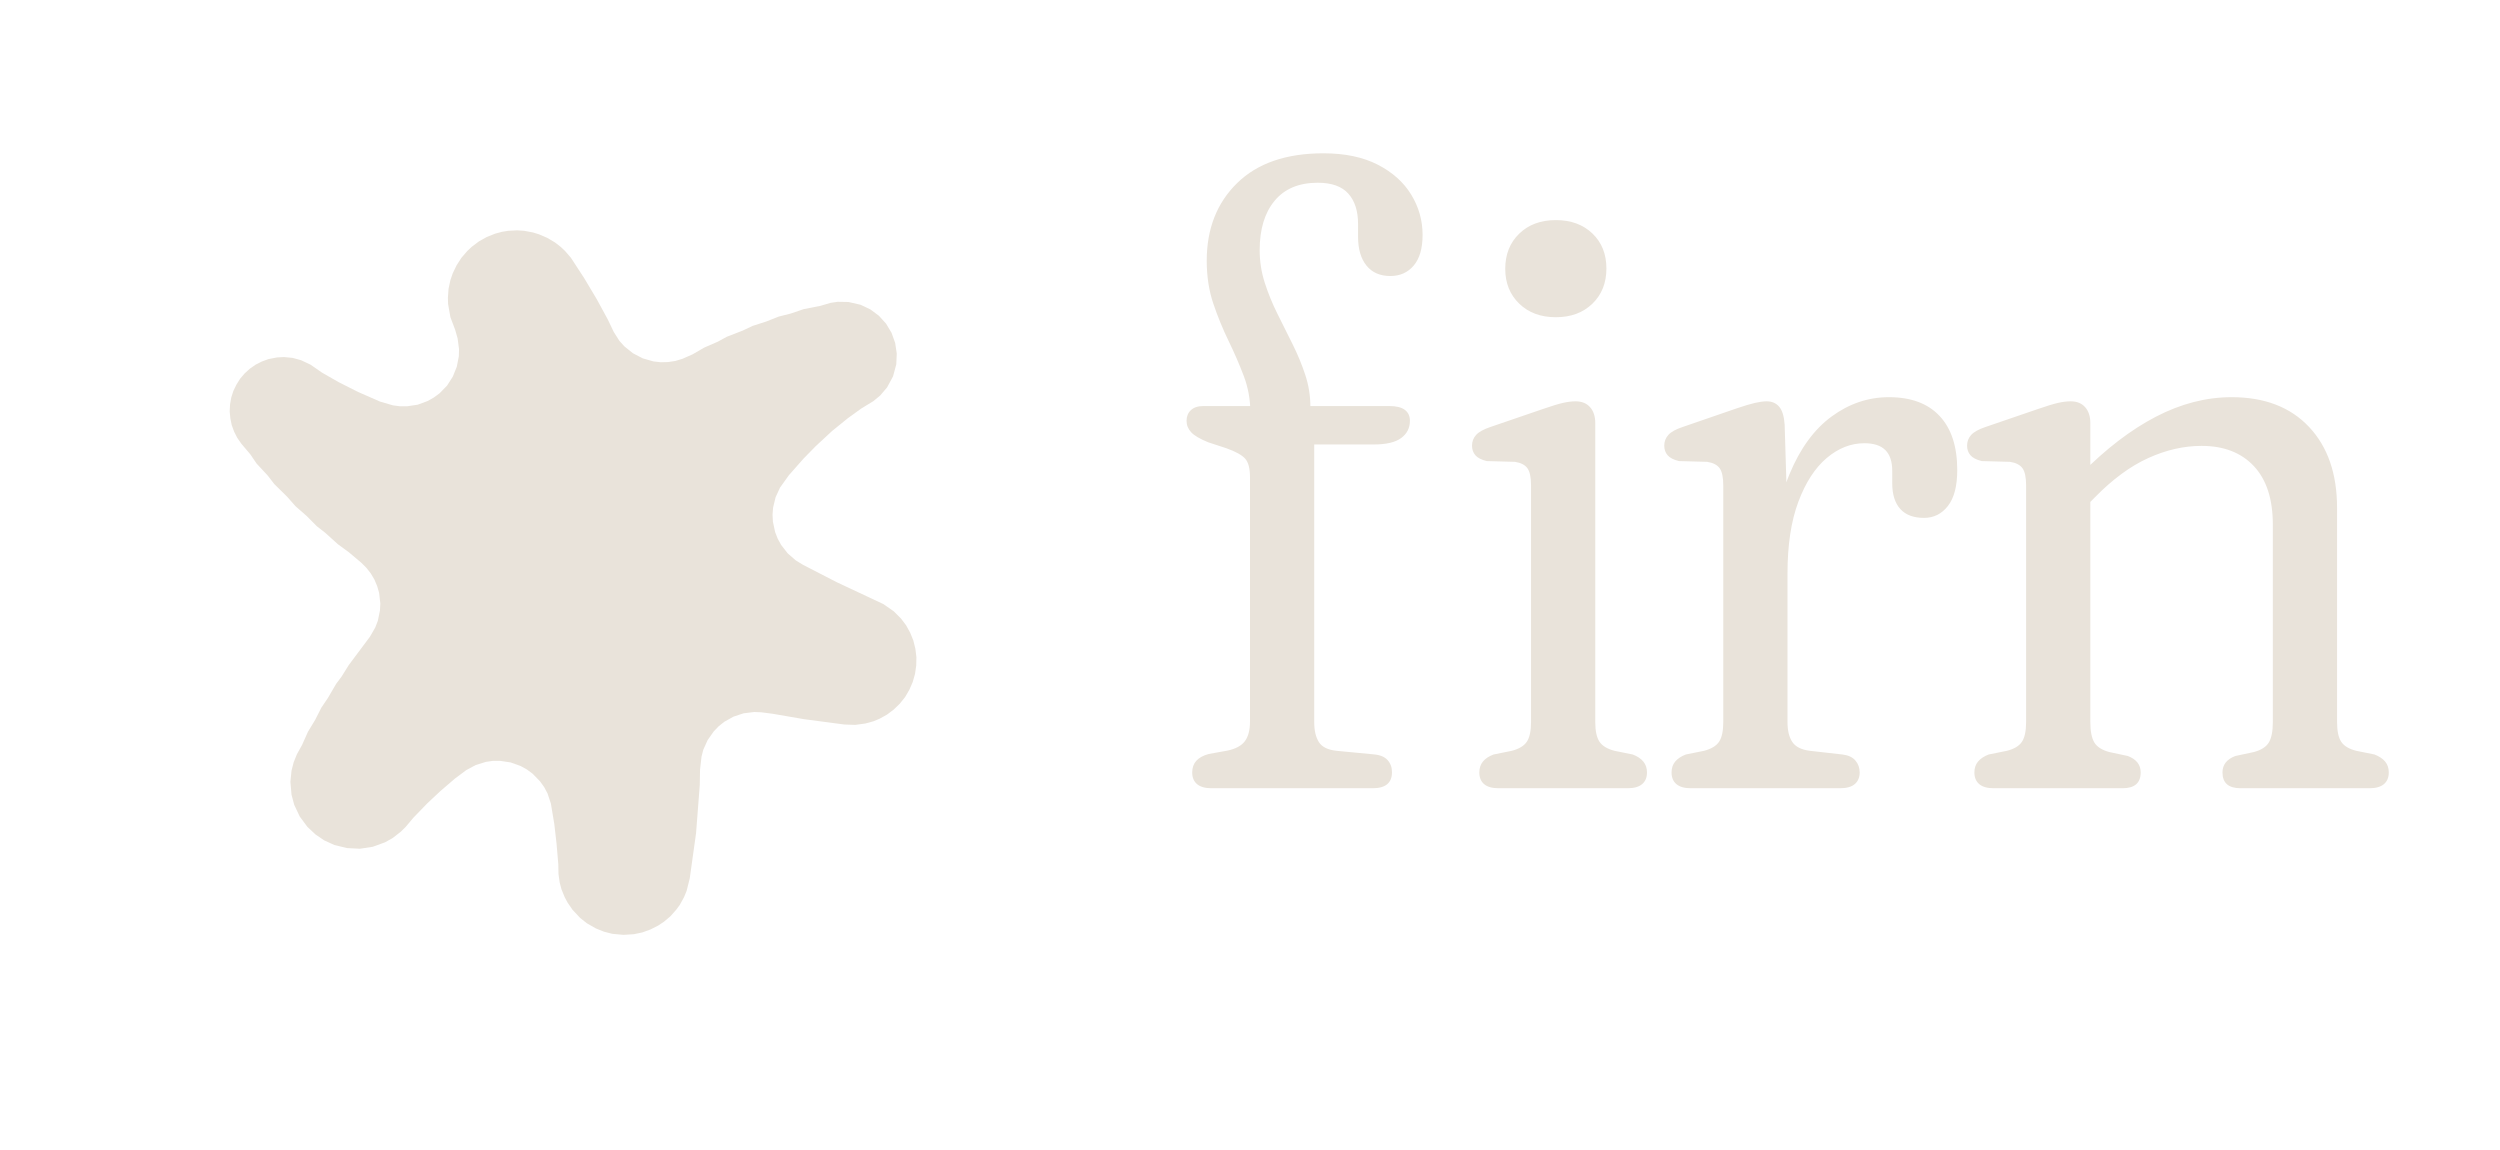
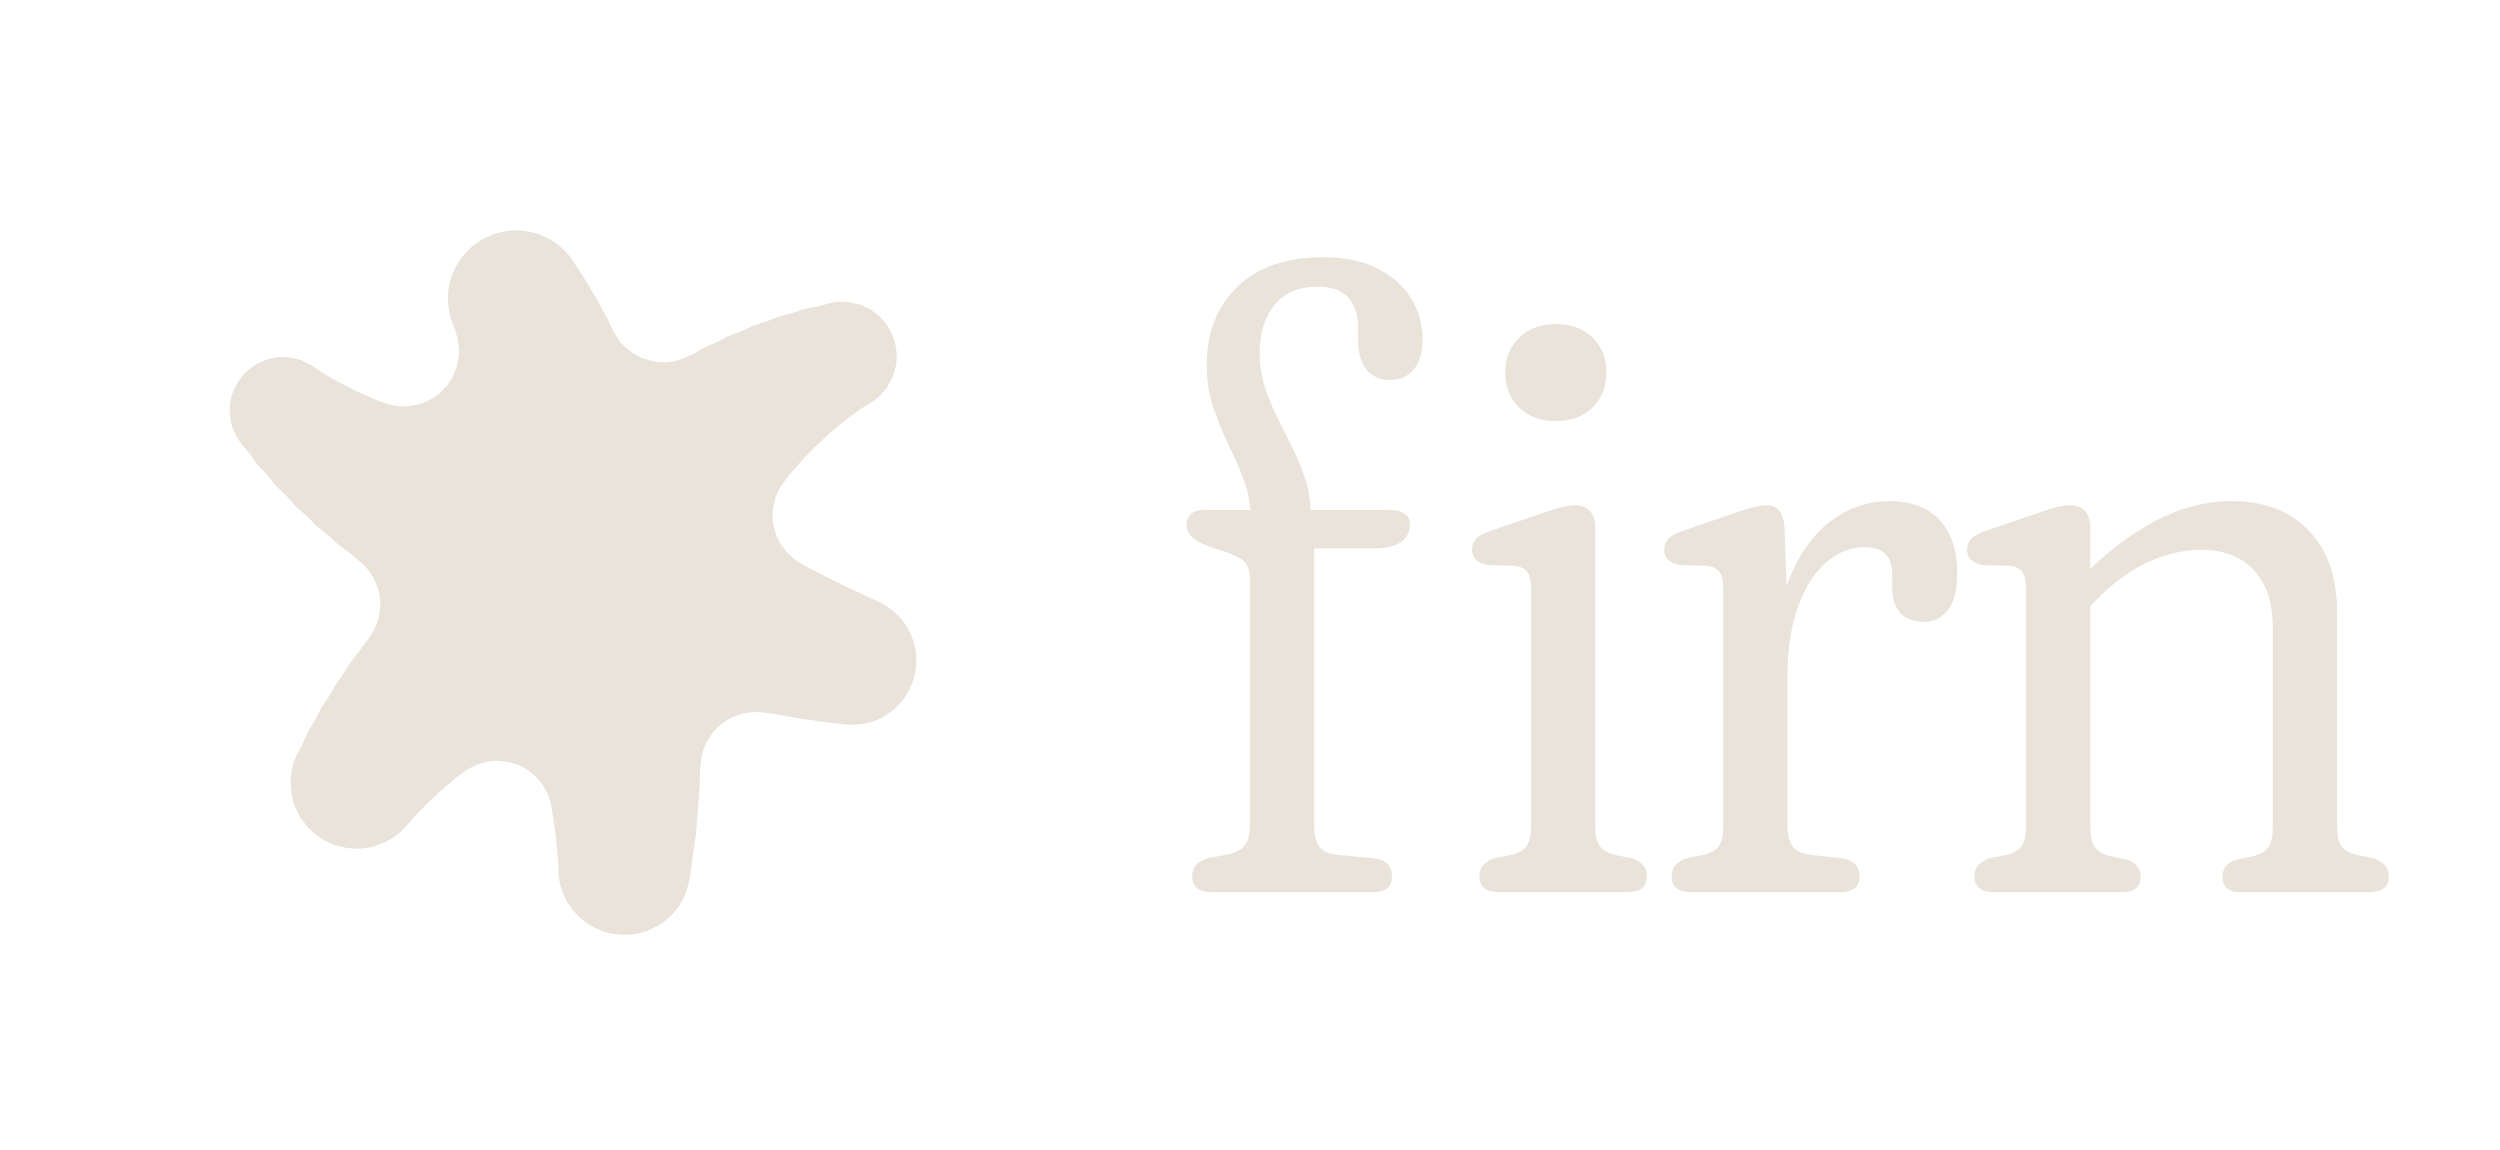
<svg xmlns="http://www.w3.org/2000/svg" viewBox="0 0 5644.3 2595.2" width="5644.3" height="2595.2" role="img" aria-label="firn">
  <path fill="#E9E3DA" transform="translate(251.1 251.1) scale(20.9289)" d="M14.03,35.86 L15.01,37.02 L15.69,38.02 L16.88,39.30 L17.59,40.22 L18.98,41.59 L19.89,42.62 L21.10,43.68 L22.18,44.77 L23.09,45.48 L24.45,46.71 L25.64,47.58 L26.99,48.72 L27.53,49.26 L28.00,49.86 L28.39,50.52 L28.69,51.23 L28.90,51.96 L29.03,53.10 L28.99,53.86 L28.76,54.98 L28.48,55.70 L27.91,56.69 L25.63,59.74 L24.85,60.99 L24.26,61.78 L23.38,63.29 L22.67,64.34 L22.00,65.66 L21.22,66.95 L20.59,68.36 L20.03,69.37 L19.68,70.24 L19.45,71.14 L19.33,72.34 L19.45,73.73 L19.74,74.82 L20.34,76.09 L21.17,77.21 L22.05,78.03 L22.98,78.66 L24.08,79.16 L25.44,79.49 L26.83,79.56 L28.21,79.35 L29.53,78.87 L30.34,78.42 L31.23,77.73 L31.76,77.21 L32.60,76.21 L34.11,74.65 L35.51,73.34 L37.08,71.99 L38.30,71.08 L39.32,70.53 L40.42,70.19 L41.18,70.08 L41.95,70.08 L43.09,70.25 L44.17,70.64 L44.84,71.01 L45.46,71.47 L46.26,72.29 L46.71,72.92 L47.07,73.60 L47.43,74.69 L47.80,76.91 L48.04,79.01 L48.23,81.24 L48.25,82.29 L48.38,83.21 L48.57,83.93 L48.92,84.79 L49.23,85.37 L49.76,86.14 L50.58,87.02 L51.31,87.60 L52.29,88.16 L53.16,88.51 L54.06,88.74 L55.26,88.85 L56.38,88.78 L57.29,88.59 L58.17,88.27 L59.00,87.85 L59.62,87.44 L60.33,86.84 L60.95,86.14 L61.34,85.61 L61.79,84.79 L62.07,84.11 L62.41,82.75 L63.09,77.88 L63.49,72.69 L63.52,71.02 L63.68,69.62 L63.87,68.88 L64.34,67.84 L65.00,66.90 L65.53,66.35 L66.13,65.87 L67.13,65.31 L68.22,64.95 L69.36,64.81 L70.12,64.84 L71.35,65.00 L74.71,65.58 L79.09,66.16 L80.26,66.20 L81.36,66.05 L82.23,65.81 L82.90,65.53 L83.69,65.09 L84.42,64.54 L85.07,63.91 L85.64,63.20 L86.10,62.41 L86.46,61.58 L86.71,60.70 L86.84,59.80 L86.86,58.89 L86.75,57.99 L86.53,57.10 L86.19,56.26 L85.75,55.46 L85.20,54.73 L84.42,53.95 L83.30,53.17 L78.25,50.80 L74.64,48.94 L73.84,48.45 L72.97,47.69 L72.27,46.79 L71.90,46.12 L71.62,45.40 L71.38,44.28 L71.34,43.52 L71.40,42.76 L71.67,41.64 L72.15,40.60 L73.10,39.27 L74.67,37.49 L75.99,36.14 L77.77,34.49 L79.46,33.12 L80.90,32.08 L82.21,31.28 L82.95,30.67 L83.70,29.79 L84.34,28.60 L84.69,27.30 L84.74,26.14 L84.57,25.00 L84.18,23.91 L83.59,22.92 L82.81,22.06 L81.89,21.38 L80.84,20.88 L79.53,20.58 L78.37,20.56 L77.61,20.67 L76.49,21.00 L74.70,21.35 L73.29,21.83 L72.02,22.15 L70.65,22.69 L69.19,23.16 L68.11,23.67 L66.41,24.33 L65.44,24.86 L63.97,25.50 L62.71,26.23 L61.62,26.71 L60.86,26.94 L60.07,27.06 L59.28,27.08 L58.49,26.99 L57.34,26.66 L56.28,26.11 L55.35,25.36 L54.82,24.77 L54.21,23.81 L53.57,22.47 L52.39,20.30 L51.03,18.02 L49.59,15.81 L48.96,15.08 L48.47,14.62 L47.86,14.15 L47.03,13.66 L46.15,13.28 L45.50,13.08 L44.55,12.90 L43.78,12.85 L42.82,12.90 L42.15,13.01 L41.41,13.21 L40.51,13.57 L39.67,14.04 L38.90,14.62 L38.41,15.08 L37.78,15.81 L37.26,16.62 L36.84,17.49 L36.59,18.22 L36.39,19.16 L36.32,20.12 L36.34,20.80 L36.59,22.22 L37.10,23.57 L37.37,24.52 L37.52,25.66 L37.50,26.43 L37.28,27.56 L36.85,28.63 L36.23,29.60 L35.42,30.43 L34.81,30.88 L34.14,31.26 L33.06,31.66 L31.92,31.83 L31.15,31.83 L30.39,31.73 L28.99,31.32 L26.64,30.29 L24.54,29.23 L22.74,28.20 L21.50,27.34 L20.48,26.86 L19.57,26.61 L18.64,26.52 L17.89,26.56 L16.96,26.74 L16.25,27.00 L15.58,27.34 L14.96,27.77 L14.40,28.28 L13.91,28.85 L13.51,29.49 L13.18,30.17 L12.95,30.88 L12.82,31.62 L12.78,32.38 L12.85,33.13 L13.00,33.86 L13.26,34.57 L13.60,35.24Z" />
-   <path fill="#E9E3DA" transform="translate(2648.5 1779.6)" d="M318.649 -149.365Q318.649 -120.484 329.289 -103.964Q339.929 -87.444 369.529 -84.444L453.049 -76.444Q474.329 -74.604 484.27 -63.543Q494.21 -52.483 494.21 -36.202Q494.21 0.0 450.808 0.0H86.562Q65.121 0.0 54.14 -9.26Q43.16 -18.521 43.16 -35.642Q43.16 -51.643 52.4 -61.923Q61.64 -72.203 80.401 -77.284L123.04 -85.004Q150.52 -90.844 162.08 -106.224Q173.64 -121.604 173.64 -150.485V-702.278Q173.64 -731.758 162.78 -744.038Q151.92 -756.318 119.92 -767.718L79.321 -781.038Q51.28 -792.398 40.84 -803.658Q30.399 -814.919 30.399 -829.64Q30.399 -844.2 40.16 -853.541Q49.92 -862.881 68.761 -862.881H217.762L174.48 -811.922V-848.082Q174.48 -891.521 159.56 -930.82Q144.64 -970.119 125.22 -1010.019Q105.8 -1049.918 90.88 -1093.958Q75.959 -1137.998 75.959 -1190.918Q75.959 -1299.119 144.661 -1366.299Q213.362 -1433.48 339.484 -1433.48Q411.846 -1433.48 461.827 -1407.919Q511.808 -1382.359 537.549 -1340.278Q563.29 -1298.198 563.29 -1249.357Q563.29 -1203.595 543.249 -1180.015Q523.208 -1156.434 490.606 -1156.434Q455.645 -1156.434 436.624 -1179.975Q417.603 -1203.516 417.603 -1245.237V-1274.158Q417.603 -1317.797 395.643 -1342.417Q373.683 -1367.037 326.564 -1367.037Q263.045 -1367.037 229.266 -1326.378Q195.486 -1285.719 195.486 -1214.72Q195.486 -1176.96 206.947 -1141.28Q218.407 -1105.601 235.567 -1071.141Q252.727 -1036.681 269.888 -1002.301Q287.048 -967.921 298.508 -932.981Q309.968 -898.041 309.968 -861.321V-822.68L283.647 -862.881H487.968Q511.848 -862.881 523.269 -854.241Q534.689 -845.601 534.689 -829.6Q534.689 -805.239 515.008 -790.678Q495.327 -776.117 453.045 -776.117H318.649ZM953.167 -824.36V-149.365Q953.167 -119.364 962.627 -105.104Q972.087 -90.844 996.766 -84.444L1037.725 -76.164Q1053.405 -70.243 1061.665 -60.243Q1069.926 -50.242 1069.926 -35.642Q1069.926 -18.521 1058.945 -9.26Q1047.965 0.0 1026.524 0.0H734.801Q713.08 0.0 702.24 -9.26Q691.399 -18.521 691.399 -35.642Q691.399 -50.242 699.52 -60.243Q707.64 -70.243 723.6 -76.164L764.559 -84.444Q789.238 -90.844 798.698 -105.104Q808.158 -119.364 808.158 -149.365V-683.715Q808.158 -711.195 799.938 -722.516Q791.718 -733.836 771.838 -736.916L708.12 -738.596Q689.88 -743.077 682.4 -751.877Q674.92 -760.677 674.92 -773.438Q674.92 -787.318 684.0 -797.519Q693.08 -807.719 716.641 -815.64L835.164 -856.241Q864.564 -866.441 880.245 -869.982Q895.926 -873.522 908.686 -873.522Q929.847 -873.522 941.507 -860.241Q953.167 -846.961 953.167 -824.36ZM864.123 -1063.396Q813.081 -1063.396 781.5 -1093.997Q749.919 -1124.598 749.919 -1172.68Q749.919 -1221.482 781.5 -1252.083Q813.081 -1282.684 864.123 -1282.684Q915.165 -1282.684 946.746 -1252.443Q978.327 -1222.202 978.327 -1173.4Q978.327 -1124.598 946.746 -1093.997Q915.165 -1063.396 864.123 -1063.396ZM1355.367 -488.88Q1355.367 -620.881 1391.387 -708.321Q1427.407 -795.761 1486.847 -839.321Q1546.287 -882.881 1616.247 -882.881Q1690.847 -882.881 1730.628 -840.381Q1770.408 -797.88 1770.408 -718.358Q1770.408 -664.315 1749.387 -637.334Q1728.366 -610.353 1695.405 -610.353Q1659.883 -610.353 1641.762 -630.514Q1623.641 -650.674 1623.641 -688.475V-716.516Q1623.641 -747.996 1608.081 -763.455Q1592.522 -778.915 1560.682 -778.915Q1515.164 -778.915 1475.665 -745.496Q1436.166 -712.077 1411.667 -646.678Q1387.167 -581.279 1387.167 -484.481ZM1380.727 -821.0 1387.167 -608.881V-149.365Q1387.167 -120.484 1398.167 -104.244Q1409.167 -88.004 1438.047 -84.444L1511.206 -76.164Q1531.087 -73.763 1540.607 -62.423Q1550.127 -51.083 1550.127 -35.642Q1550.127 -19.081 1539.287 -9.541Q1528.447 0.0 1505.886 0.0H1168.801Q1147.36 0.0 1136.38 -9.26Q1125.399 -18.521 1125.399 -35.642Q1125.399 -50.242 1133.52 -60.103Q1141.64 -69.963 1157.6 -76.164L1198.559 -84.444Q1223.238 -90.844 1232.698 -104.964Q1242.158 -119.084 1242.158 -149.365V-683.715Q1242.158 -711.195 1233.938 -722.516Q1225.718 -733.836 1205.838 -736.916L1142.12 -738.596Q1123.88 -743.077 1116.4 -751.877Q1108.92 -760.677 1108.92 -773.438Q1108.92 -787.318 1118.14 -797.659Q1127.36 -807.999 1150.641 -815.64L1271.684 -857.361Q1298.284 -866.441 1313.825 -869.982Q1329.365 -873.522 1340.166 -873.522Q1357.966 -873.522 1368.366 -861.361Q1378.766 -849.201 1380.727 -821.0ZM2070.887 -824.36V-149.365Q2070.887 -118.244 2079.927 -103.284Q2088.967 -88.323 2113.926 -81.643L2155.445 -72.803Q2184.565 -61.802 2184.565 -35.642Q2184.565 0.0 2143.684 0.0H1852.521Q1831.08 0.0 1820.1 -9.26Q1809.119 -18.521 1809.119 -35.642Q1809.119 -50.242 1817.24 -60.103Q1825.36 -69.963 1841.32 -76.164L1882.279 -84.444Q1906.958 -90.564 1916.418 -104.824Q1925.878 -119.084 1925.878 -149.365V-683.715Q1925.878 -711.195 1917.658 -722.516Q1909.438 -733.836 1889.558 -736.916L1825.84 -738.596Q1807.6 -743.077 1800.12 -751.877Q1792.64 -760.677 1792.64 -773.438Q1792.64 -787.318 1801.72 -797.519Q1810.8 -807.719 1834.361 -815.64L1952.884 -856.241Q1982.284 -866.441 1997.965 -869.982Q2013.646 -873.522 2026.406 -873.522Q2047.567 -873.522 2059.227 -860.241Q2070.887 -846.961 2070.887 -824.36ZM2049.247 -624.438 2009.606 -668.999 2049.766 -709.279Q2134.207 -794.801 2219.007 -838.841Q2303.808 -882.881 2389.847 -882.881Q2501.528 -882.881 2564.728 -815.681Q2627.928 -748.48 2627.928 -632.959V-149.365Q2627.928 -119.084 2637.388 -104.824Q2646.847 -90.564 2671.527 -84.444L2712.486 -76.164Q2728.446 -69.963 2736.566 -60.103Q2744.686 -50.242 2744.686 -35.642Q2744.686 -18.521 2733.706 -9.26Q2722.725 0.0 2701.284 0.0H2410.122Q2369.24 0.0 2369.24 -35.642Q2369.24 -61.802 2398.36 -72.803L2439.879 -81.643Q2464.839 -88.323 2473.878 -103.284Q2482.918 -118.244 2482.918 -149.365V-595.277Q2482.918 -681.516 2440.119 -727.215Q2397.32 -772.915 2321.921 -772.915Q2262.242 -772.915 2201.764 -745.495Q2141.285 -718.076 2081.567 -657.198Z" />
+   <path fill="#E9E3DA" transform="translate(2648.5 2014.3)" d="M318.649 -149.365Q318.649 -120.484 329.289 -103.964Q339.929 -87.444 369.529 -84.444L453.049 -76.444Q474.329 -74.604 484.27 -63.543Q494.21 -52.483 494.21 -36.202Q494.21 0.0 450.808 0.0H86.562Q65.121 0.0 54.14 -9.26Q43.16 -18.521 43.16 -35.642Q43.16 -51.643 52.4 -61.923Q61.64 -72.203 80.401 -77.284L123.04 -85.004Q150.52 -90.844 162.08 -106.224Q173.64 -121.604 173.64 -150.485V-702.278Q173.64 -731.758 162.78 -744.038Q151.92 -756.318 119.92 -767.718L79.321 -781.038Q51.28 -792.398 40.84 -803.658Q30.399 -814.919 30.399 -829.64Q30.399 -844.2 40.16 -853.541Q49.92 -862.881 68.761 -862.881H217.762L174.48 -811.922V-848.082Q174.48 -891.521 159.56 -930.82Q144.64 -970.119 125.22 -1010.019Q105.8 -1049.918 90.88 -1093.958Q75.959 -1137.998 75.959 -1190.918Q75.959 -1299.119 144.661 -1366.299Q213.362 -1433.48 339.484 -1433.48Q411.846 -1433.48 461.827 -1407.919Q511.808 -1382.359 537.549 -1340.278Q563.29 -1298.198 563.29 -1249.357Q563.29 -1203.595 543.249 -1180.015Q523.208 -1156.434 490.606 -1156.434Q455.645 -1156.434 436.624 -1179.975Q417.603 -1203.516 417.603 -1245.237V-1274.158Q417.603 -1317.797 395.643 -1342.417Q373.683 -1367.037 326.564 -1367.037Q263.045 -1367.037 229.266 -1326.378Q195.486 -1285.719 195.486 -1214.72Q195.486 -1176.96 206.947 -1141.28Q218.407 -1105.601 235.567 -1071.141Q252.727 -1036.681 269.888 -1002.301Q287.048 -967.921 298.508 -932.981Q309.968 -898.041 309.968 -861.321V-822.68L283.647 -862.881H487.968Q511.848 -862.881 523.269 -854.241Q534.689 -845.601 534.689 -829.6Q534.689 -805.239 515.008 -790.678Q495.327 -776.117 453.045 -776.117H318.649ZM953.167 -824.36V-149.365Q953.167 -119.364 962.627 -105.104Q972.087 -90.844 996.766 -84.444L1037.725 -76.164Q1053.405 -70.243 1061.665 -60.243Q1069.926 -50.242 1069.926 -35.642Q1069.926 -18.521 1058.945 -9.26Q1047.965 0.0 1026.524 0.0H734.801Q713.08 0.0 702.24 -9.26Q691.399 -18.521 691.399 -35.642Q691.399 -50.242 699.52 -60.243Q707.64 -70.243 723.6 -76.164L764.559 -84.444Q789.238 -90.844 798.698 -105.104Q808.158 -119.364 808.158 -149.365V-683.715Q808.158 -711.195 799.938 -722.516Q791.718 -733.836 771.838 -736.916L708.12 -738.596Q689.88 -743.077 682.4 -751.877Q674.92 -760.677 674.92 -773.438Q674.92 -787.318 684.0 -797.519Q693.08 -807.719 716.641 -815.64L835.164 -856.241Q864.564 -866.441 880.245 -869.982Q895.926 -873.522 908.686 -873.522Q929.847 -873.522 941.507 -860.241Q953.167 -846.961 953.167 -824.36ZM864.123 -1063.396Q813.081 -1063.396 781.5 -1093.997Q749.919 -1124.598 749.919 -1172.68Q749.919 -1221.482 781.5 -1252.083Q813.081 -1282.684 864.123 -1282.684Q915.165 -1282.684 946.746 -1252.443Q978.327 -1222.202 978.327 -1173.4Q978.327 -1124.598 946.746 -1093.997Q915.165 -1063.396 864.123 -1063.396ZM1355.367 -488.88Q1355.367 -620.881 1391.387 -708.321Q1427.407 -795.761 1486.847 -839.321Q1546.287 -882.881 1616.247 -882.881Q1690.847 -882.881 1730.628 -840.381Q1770.408 -797.88 1770.408 -718.358Q1770.408 -664.315 1749.387 -637.334Q1728.366 -610.353 1695.405 -610.353Q1659.883 -610.353 1641.762 -630.514Q1623.641 -650.674 1623.641 -688.475V-716.516Q1623.641 -747.996 1608.081 -763.455Q1592.522 -778.915 1560.682 -778.915Q1515.164 -778.915 1475.665 -745.496Q1436.166 -712.077 1411.667 -646.678Q1387.167 -581.279 1387.167 -484.481ZM1380.727 -821.0 1387.167 -608.881V-149.365Q1387.167 -120.484 1398.167 -104.244Q1409.167 -88.004 1438.047 -84.444L1511.206 -76.164Q1531.087 -73.763 1540.607 -62.423Q1550.127 -51.083 1550.127 -35.642Q1550.127 -19.081 1539.287 -9.541Q1528.447 0.0 1505.886 0.0H1168.801Q1147.36 0.0 1136.38 -9.26Q1125.399 -18.521 1125.399 -35.642Q1125.399 -50.242 1133.52 -60.103Q1141.64 -69.963 1157.6 -76.164L1198.559 -84.444Q1223.238 -90.844 1232.698 -104.964Q1242.158 -119.084 1242.158 -149.365V-683.715Q1242.158 -711.195 1233.938 -722.516Q1225.718 -733.836 1205.838 -736.916L1142.12 -738.596Q1123.88 -743.077 1116.4 -751.877Q1108.92 -760.677 1108.92 -773.438Q1108.92 -787.318 1118.14 -797.659Q1127.36 -807.999 1150.641 -815.64L1271.684 -857.361Q1298.284 -866.441 1313.825 -869.982Q1329.365 -873.522 1340.166 -873.522Q1357.966 -873.522 1368.366 -861.361Q1378.766 -849.201 1380.727 -821.0ZM2070.887 -824.36V-149.365Q2070.887 -118.244 2079.927 -103.284Q2088.967 -88.323 2113.926 -81.643L2155.445 -72.803Q2184.565 -61.802 2184.565 -35.642Q2184.565 0.0 2143.684 0.0H1852.521Q1831.08 0.0 1820.1 -9.26Q1809.119 -18.521 1809.119 -35.642Q1809.119 -50.242 1817.24 -60.103Q1825.36 -69.963 1841.32 -76.164L1882.279 -84.444Q1906.958 -90.564 1916.418 -104.824Q1925.878 -119.084 1925.878 -149.365V-683.715Q1925.878 -711.195 1917.658 -722.516Q1909.438 -733.836 1889.558 -736.916L1825.84 -738.596Q1807.6 -743.077 1800.12 -751.877Q1792.64 -760.677 1792.64 -773.438Q1792.64 -787.318 1801.72 -797.519Q1810.8 -807.719 1834.361 -815.64L1952.884 -856.241Q1982.284 -866.441 1997.965 -869.982Q2013.646 -873.522 2026.406 -873.522Q2047.567 -873.522 2059.227 -860.241Q2070.887 -846.961 2070.887 -824.36ZM2049.247 -624.438 2009.606 -668.999 2049.766 -709.279Q2134.207 -794.801 2219.007 -838.841Q2303.808 -882.881 2389.847 -882.881Q2501.528 -882.881 2564.728 -815.681Q2627.928 -748.48 2627.928 -632.959V-149.365Q2627.928 -119.084 2637.388 -104.824Q2646.847 -90.564 2671.527 -84.444L2712.486 -76.164Q2728.446 -69.963 2736.566 -60.103Q2744.686 -50.242 2744.686 -35.642Q2744.686 -18.521 2733.706 -9.26Q2722.725 0.0 2701.284 0.0H2410.122Q2369.24 0.0 2369.24 -35.642Q2369.24 -61.802 2398.36 -72.803L2439.879 -81.643Q2464.839 -88.323 2473.878 -103.284Q2482.918 -118.244 2482.918 -149.365V-595.277Q2482.918 -681.516 2440.119 -727.215Q2397.32 -772.915 2321.921 -772.915Q2262.242 -772.915 2201.764 -745.495Q2141.285 -718.076 2081.567 -657.198Z" />
</svg>
